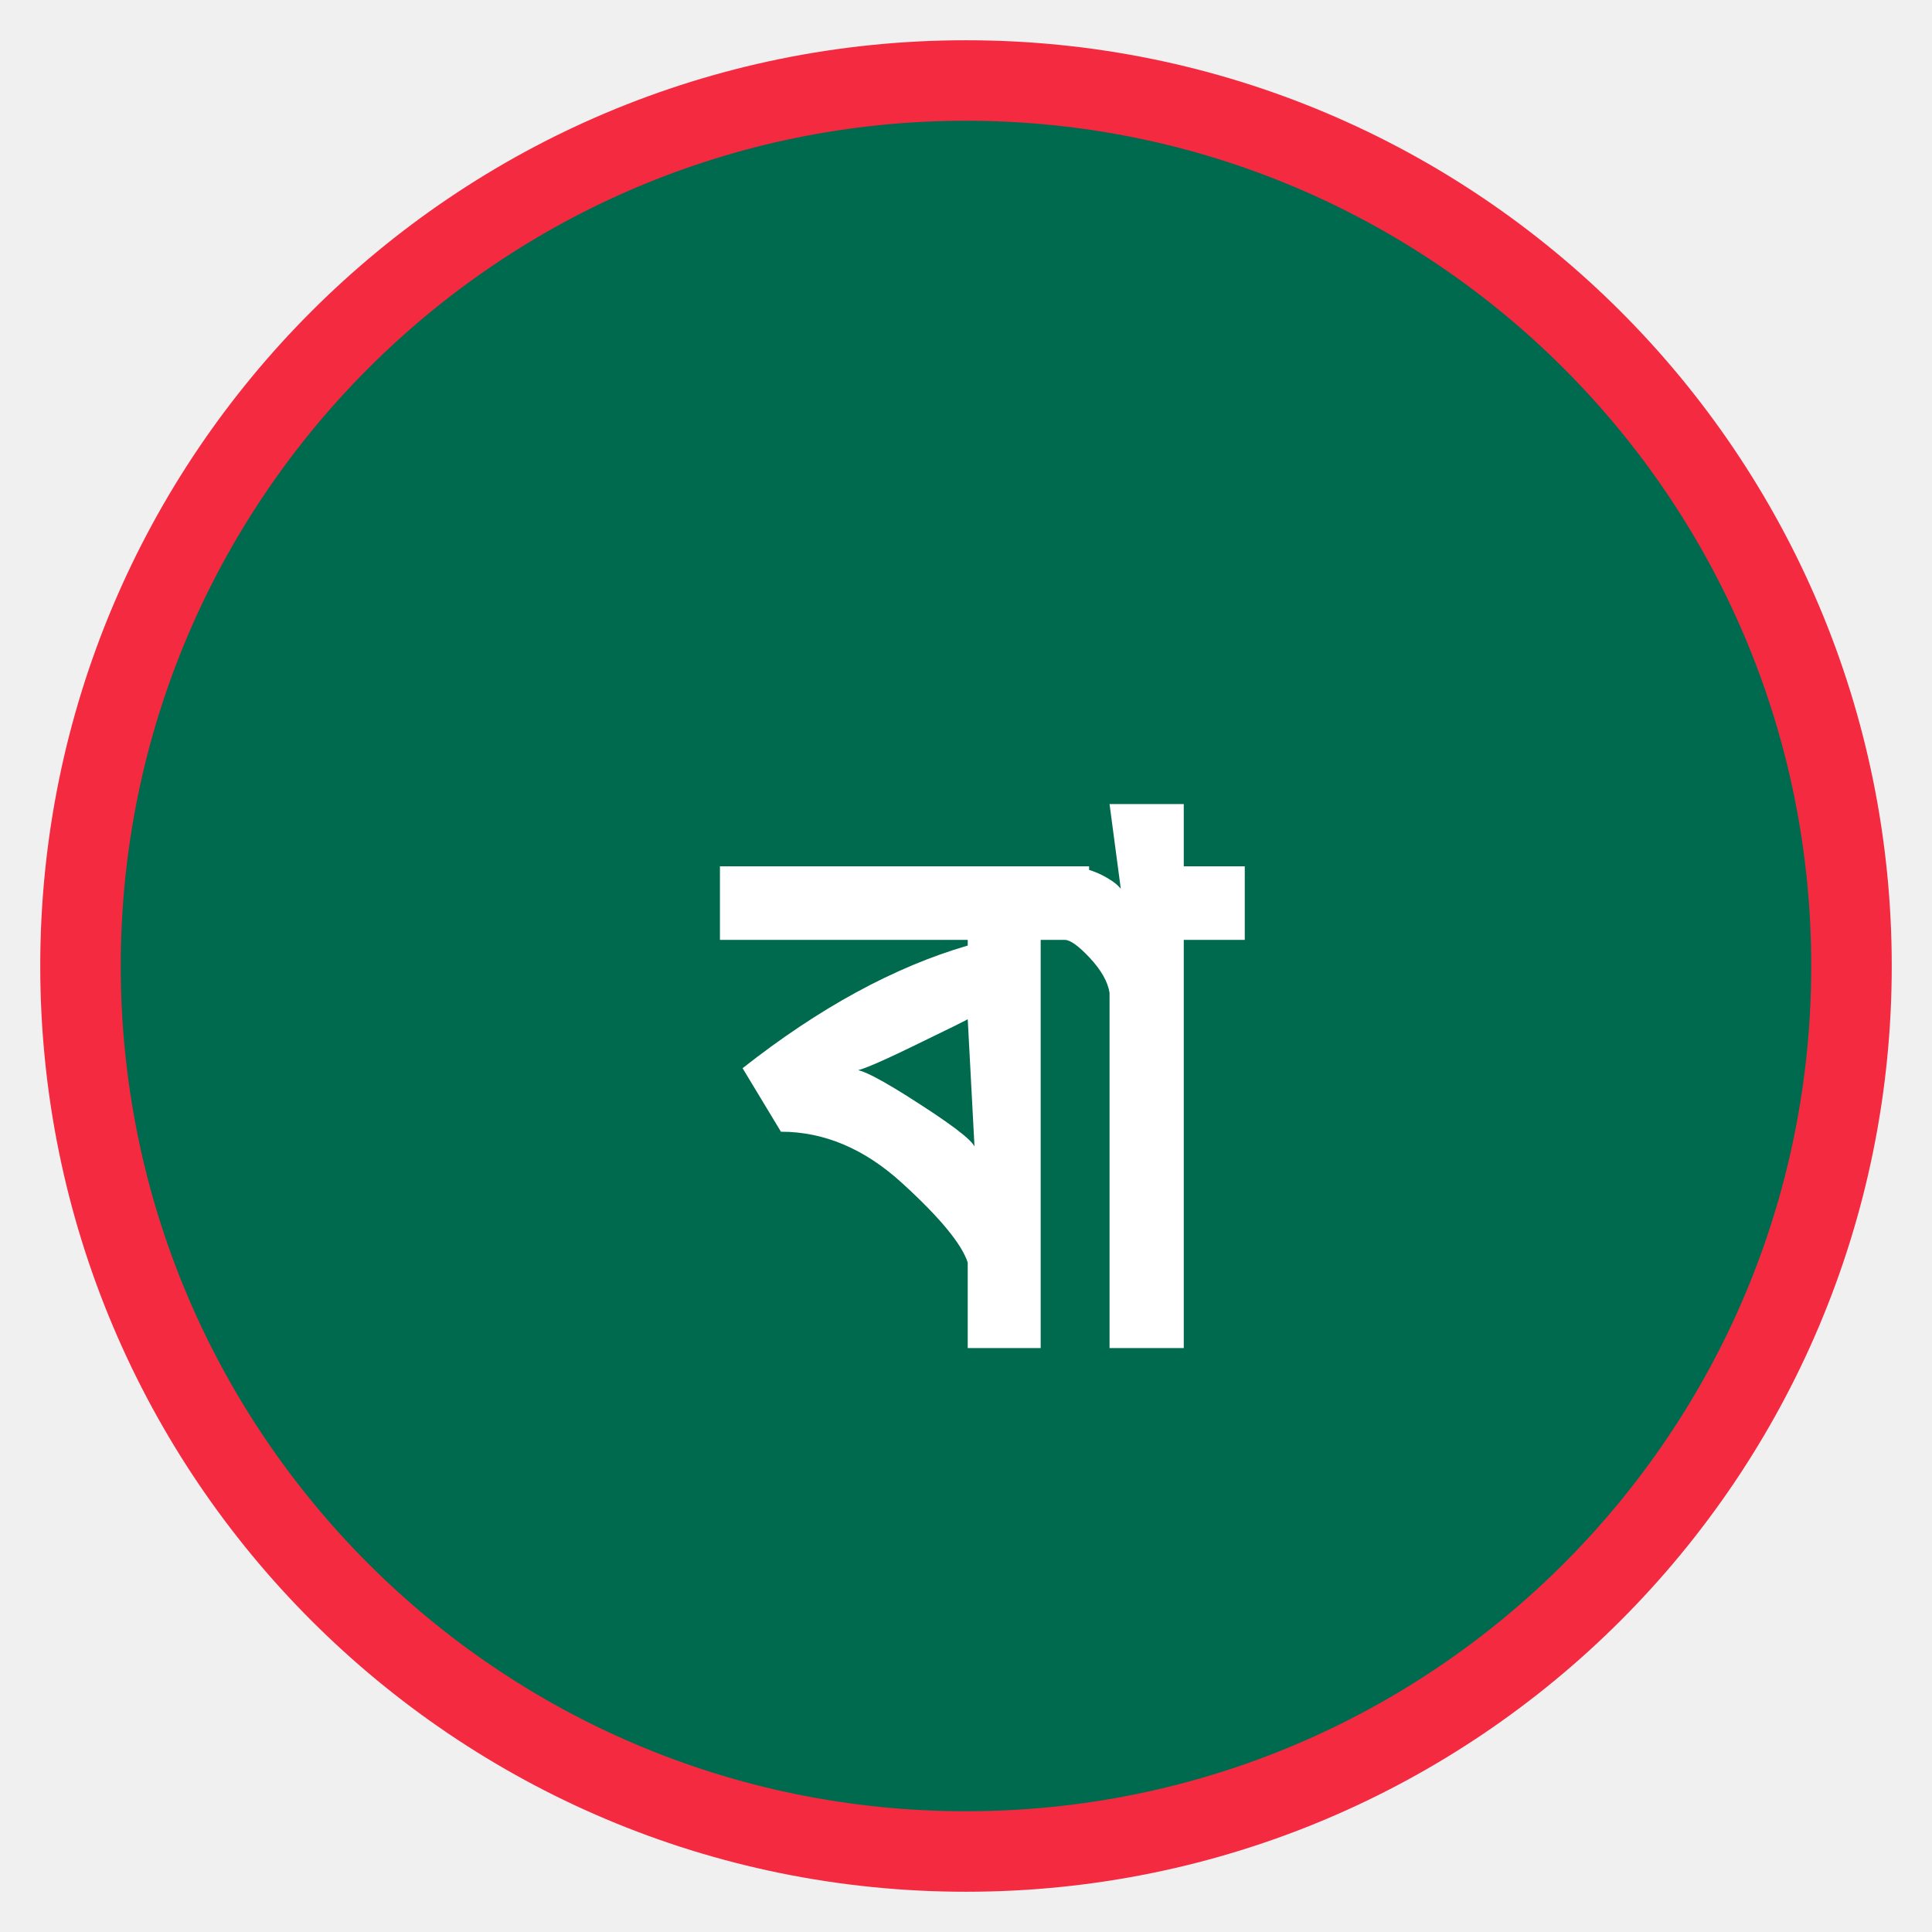
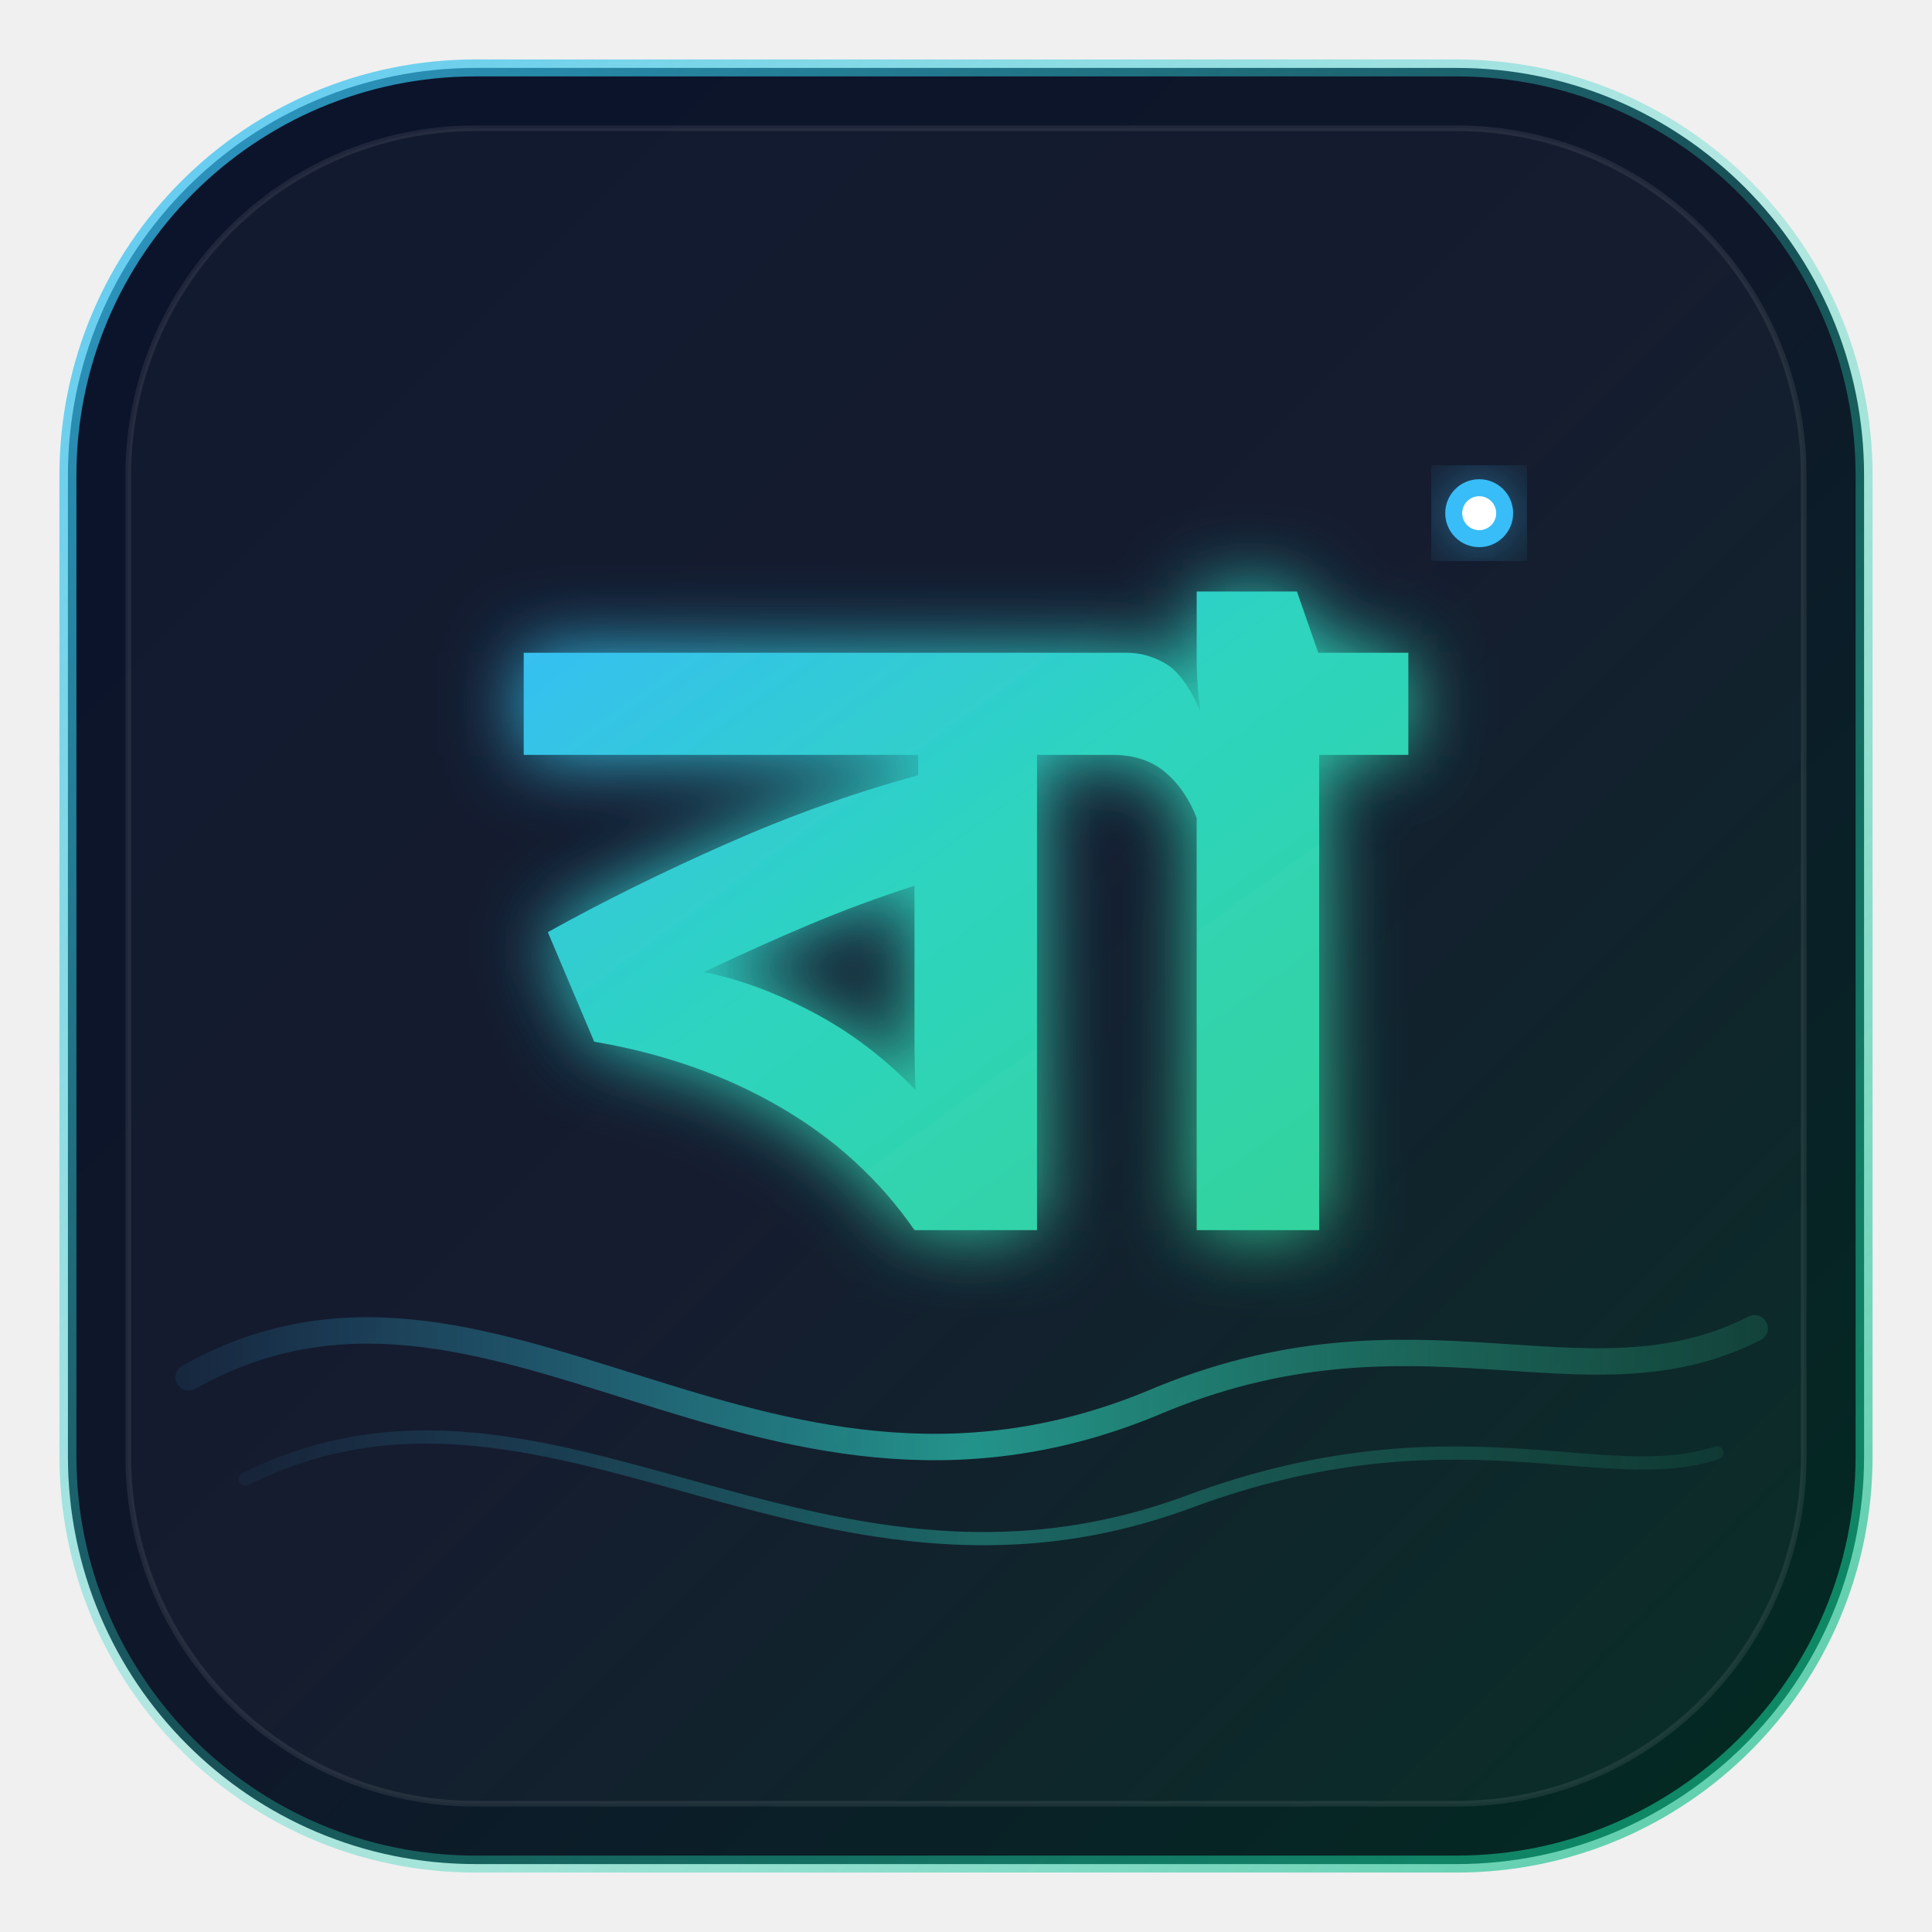
- <svg xmlns="http://www.w3.org/2000/svg" viewBox="0 0 48 48" width="48" height="48">
-   <circle cx="24" cy="24" r="22" fill="#006A4E" stroke="#F42A41" stroke-width="2" />
-   <text x="50%" y="58%" dominant-baseline="middle" text-anchor="middle" fill="#FFFFFF" font-size="20" font-family="sans-serif" font-weight="bold">বা</text>
+ <svg xmlns="http://www.w3.org/2000/svg" viewBox="0 0 512 512" width="512" height="512">
+   <defs>
+     <linearGradient id="bgGrad" x1="0%" y1="0%" x2="100%" y2="100%">
+       <stop offset="0%" stop-color="#0b132b" />
+       <stop offset="50%" stop-color="#0f172a" />
+       <stop offset="100%" stop-color="#022c22" />
+     </linearGradient>
+     <linearGradient id="textGrad" x1="0%" y1="0%" x2="100%" y2="100%">
+       <stop offset="0%" stop-color="#38bdf8" />
+       <stop offset="45%" stop-color="#2dd4bf" />
+       <stop offset="100%" stop-color="#34d399" />
+     </linearGradient>
+     <linearGradient id="borderGrad" x1="0%" y1="0%" x2="100%" y2="100%">
+       <stop offset="0%" stop-color="#38bdf8" stop-opacity="0.8" />
+       <stop offset="50%" stop-color="#2dd4bf" stop-opacity="0.3" />
+       <stop offset="100%" stop-color="#10b981" stop-opacity="0.7" />
+     </linearGradient>
+     <linearGradient id="waveGrad" x1="0%" y1="0%" x2="100%" y2="0%">
+       <stop offset="0%" stop-color="#38bdf8" stop-opacity="0.1" />
+       <stop offset="50%" stop-color="#2dd4bf" stop-opacity="0.85" />
+       <stop offset="100%" stop-color="#34d399" stop-opacity="0.2" />
+     </linearGradient>
+     <filter id="glow" x="-20%" y="-20%" width="140%" height="140%">
+       <feGaussianBlur stdDeviation="10" result="blur" />
+       <feComposite in="SourceGraphic" in2="blur" operator="over" />
+     </filter>
+   </defs>
+   <rect x="18" y="18" width="476" height="476" rx="108" fill="url(#bgGrad)" stroke="url(#borderGrad)" stroke-width="4.5" />
+   <rect x="34" y="34" width="444" height="444" rx="92" fill="#ffffff" fill-opacity="0.025" stroke="#ffffff" stroke-opacity="0.08" stroke-width="1.5" />
+   <path d="M 50 365 C 130 320, 200 415, 305 372 C 375 342, 420 375, 465 352" fill="none" stroke="url(#waveGrad)" stroke-width="7" stroke-linecap="round" opacity="0.75" />
+   <path d="M 65 392 C 145 352, 215 435, 315 398 C 385 372, 425 395, 455 385" fill="none" stroke="url(#waveGrad)" stroke-width="3.5" stroke-linecap="round" opacity="0.45" />
+   <g filter="url(#glow)">
+     <text x="256" y="326" text-anchor="middle" font-family="'Noto Sans Bengali', 'Mukti', sans-serif" font-size="246" font-weight="800" fill="url(#textGrad)">বা</text>
+   </g>
+   <circle cx="392" cy="136" r="9" fill="#38bdf8" filter="url(#glow)" />
+   <circle cx="392" cy="136" r="4.5" fill="#ffffff" />
</svg>
